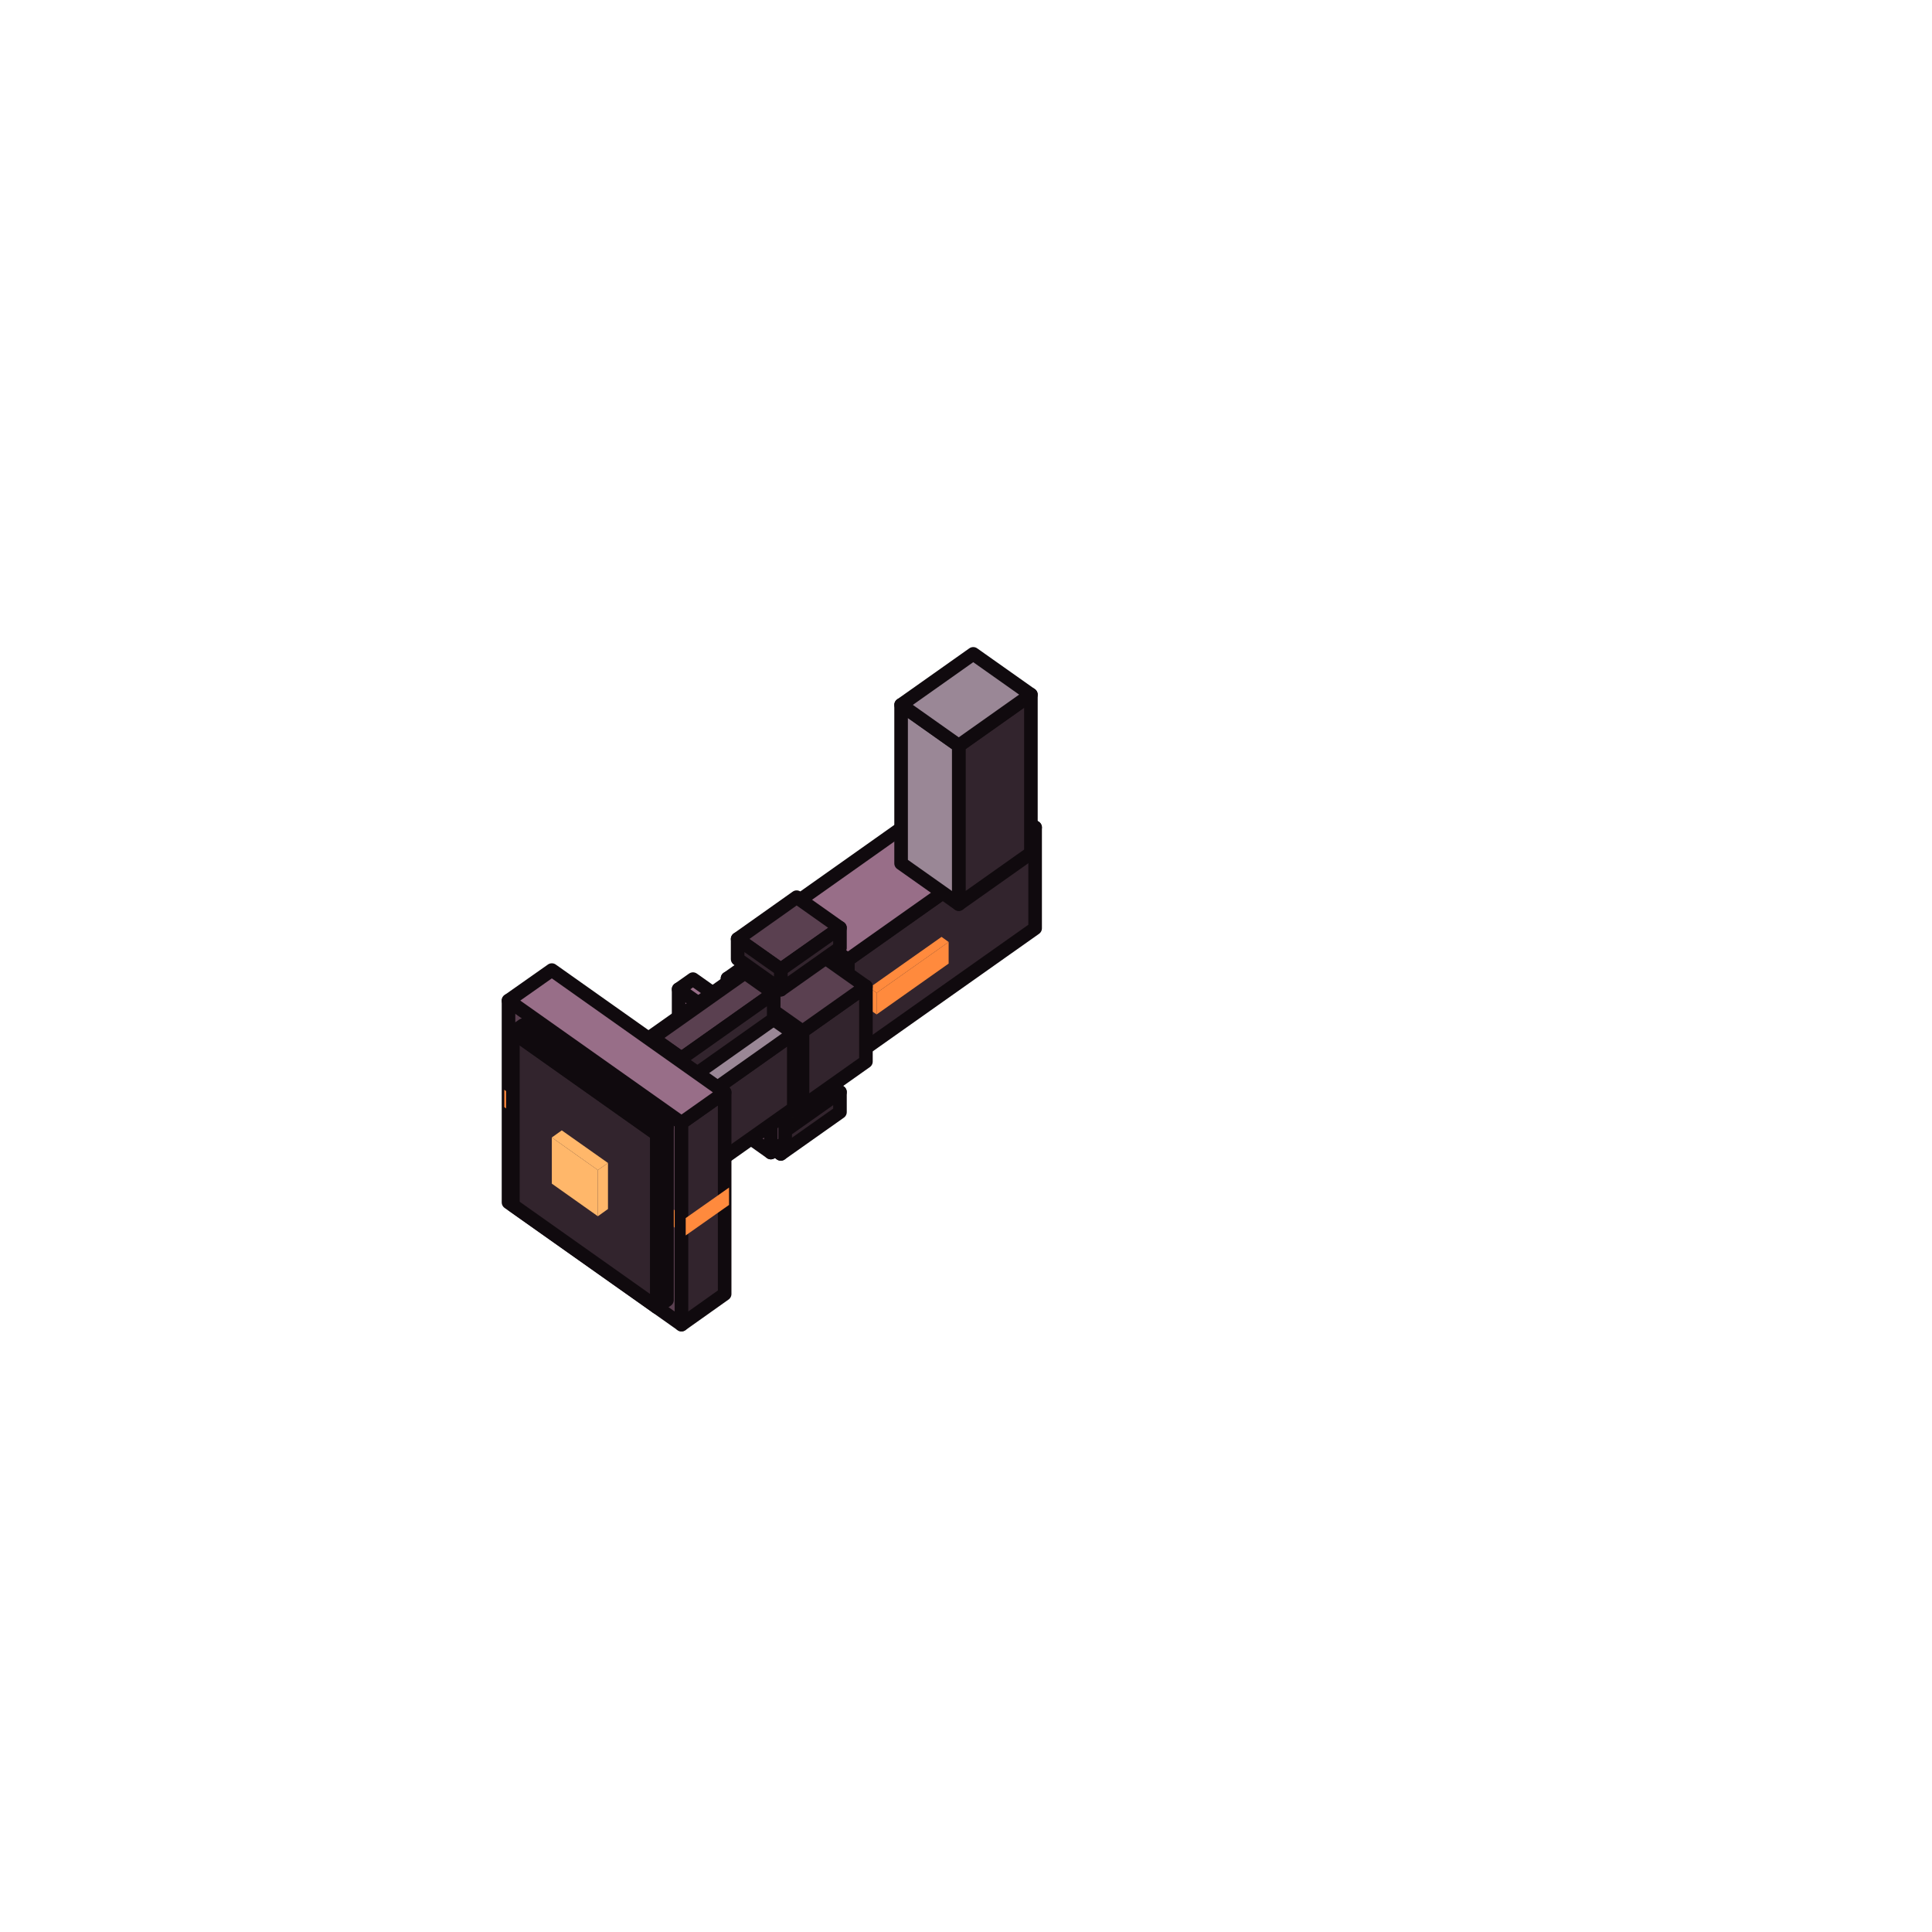
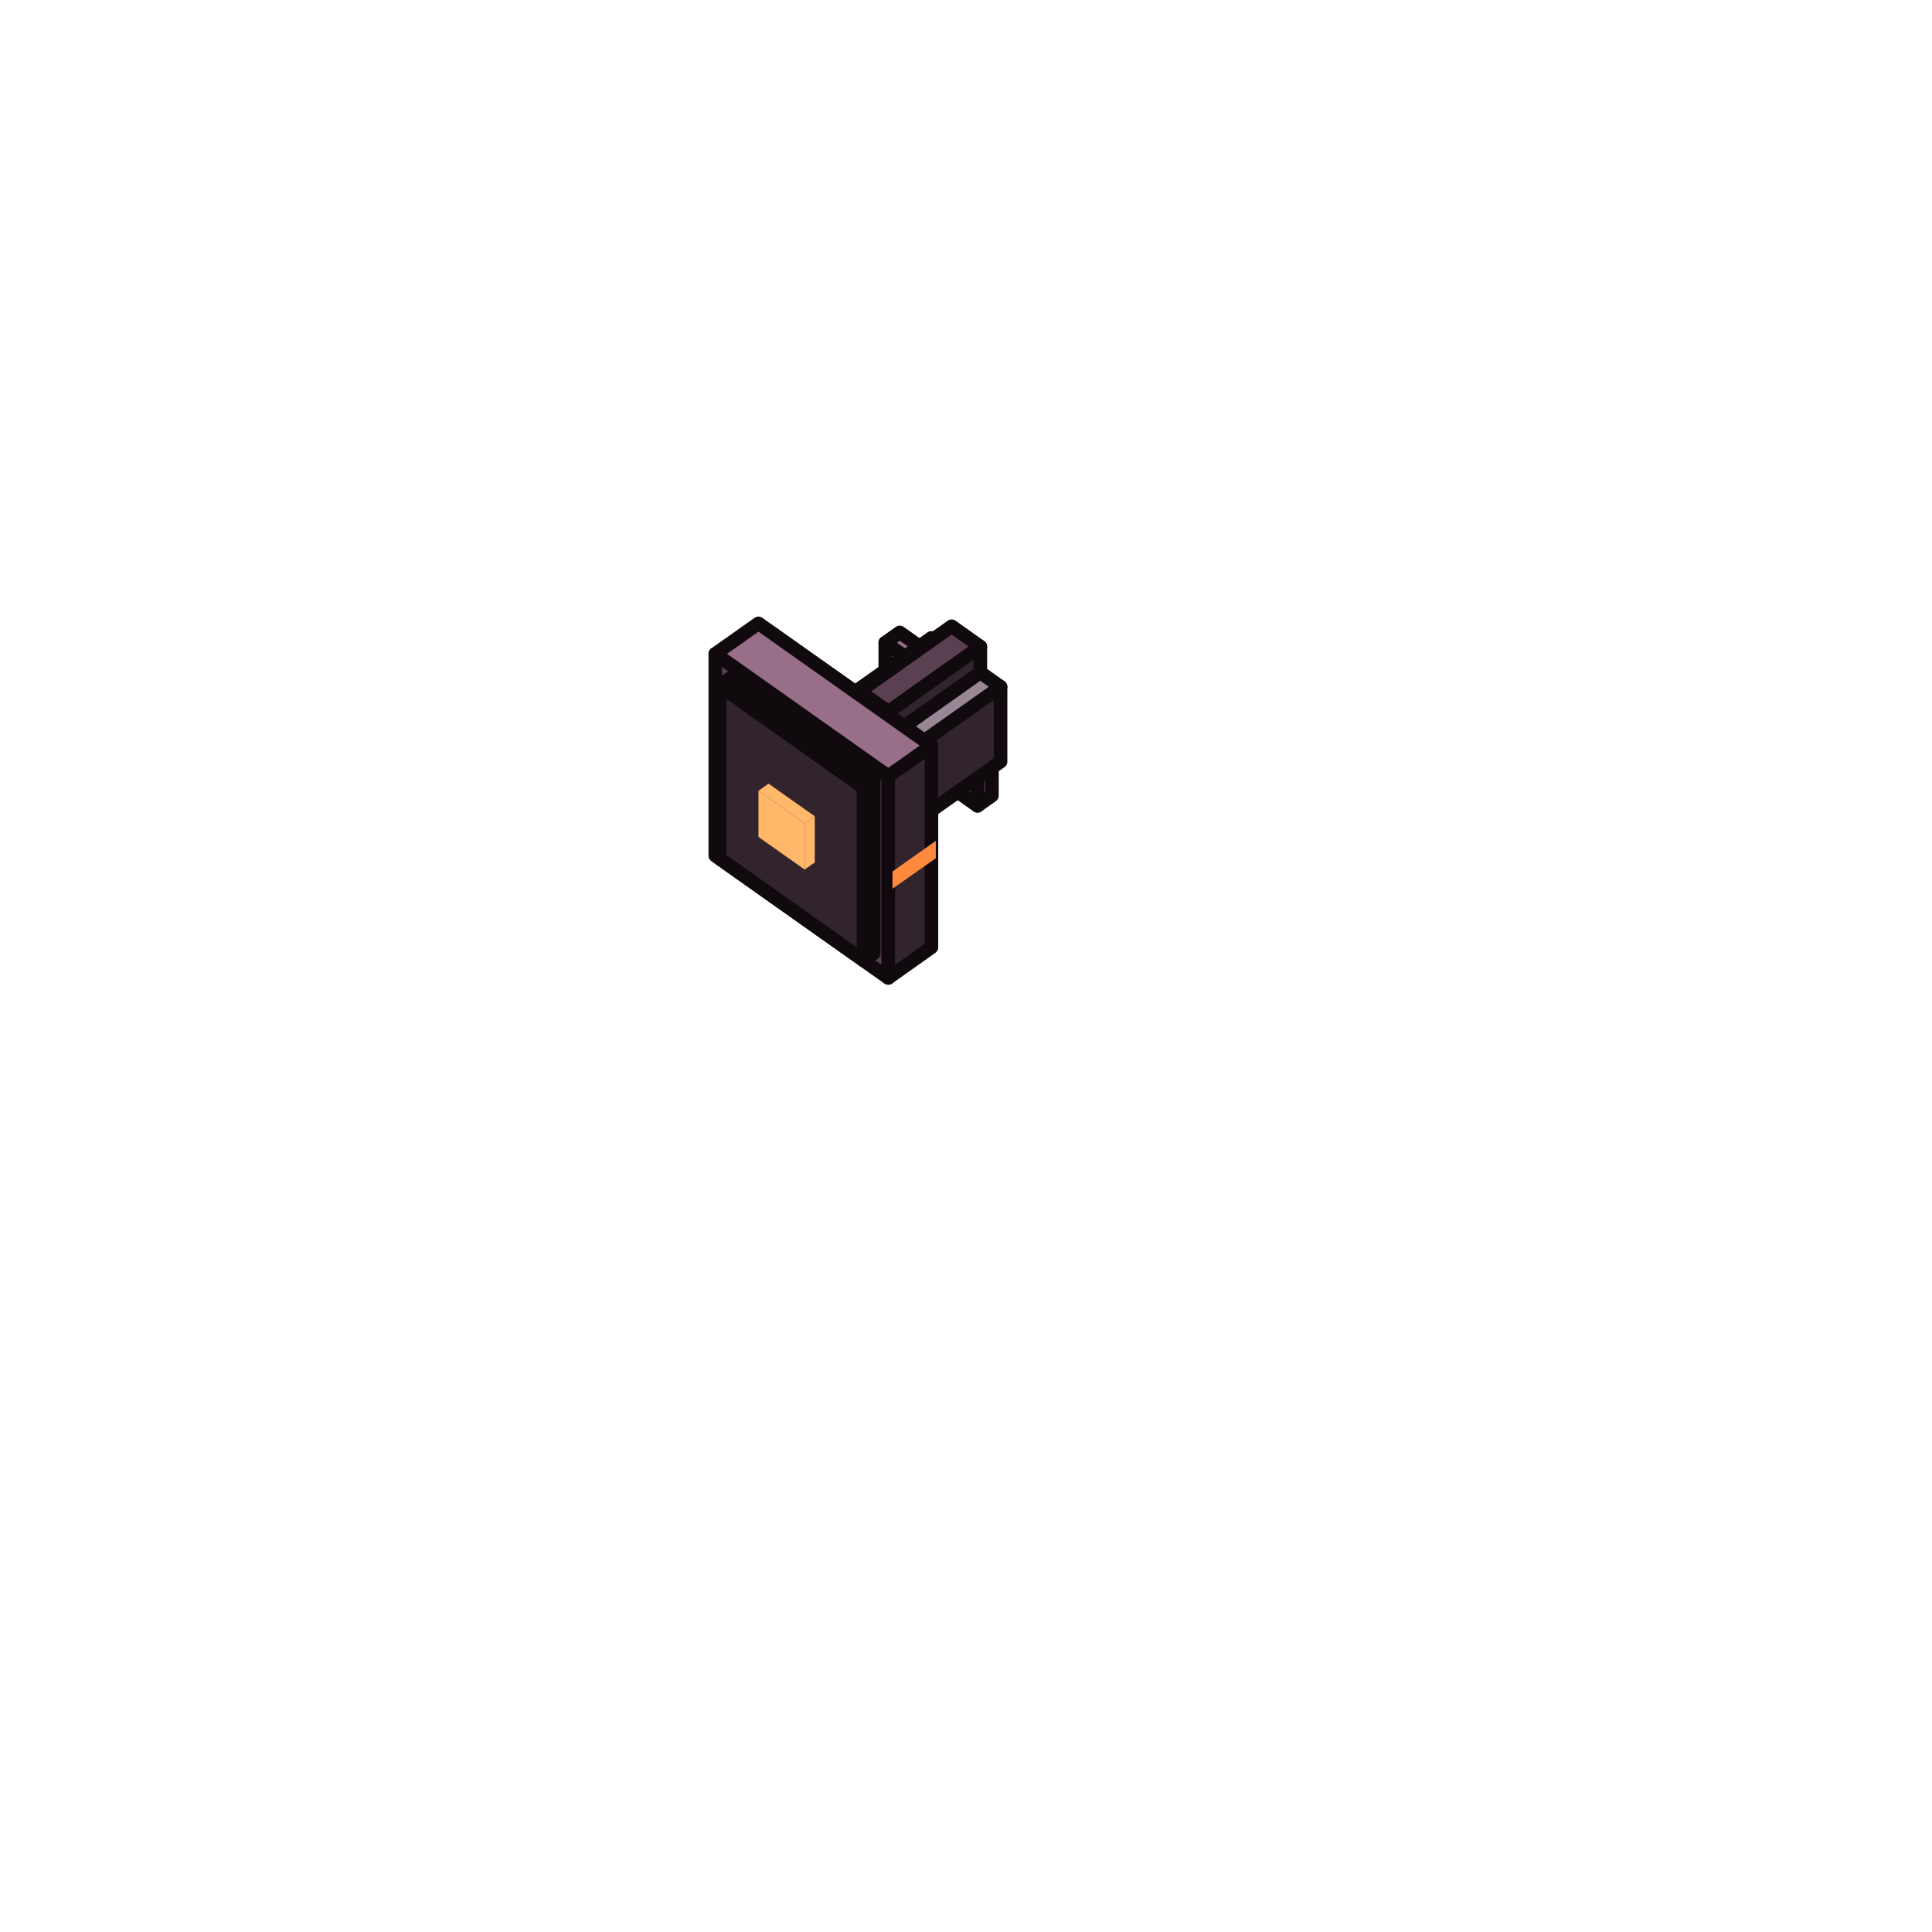
<svg xmlns="http://www.w3.org/2000/svg" viewBox="0 0 128 128" width="128" height="128" data-part-id="eq_bulwark_ram" data-type="equipment" data-direction="south">
  <g stroke="#100a0e" stroke-width="0.9" stroke-linejoin="round">
-     <path d="M56.17 70.27 L68.58 61.5 L68.58 54.82 L56.17 63.59 Z" fill="#32242d" />
-     <path d="M64.19 51.71 L51.78 60.49 L56.17 63.59 L68.58 54.82 Z" fill="#986e88" />
-     <path d="M63.52 59.9 L68.3 56.52 L68.3 46.02 L63.52 49.4 Z" fill="#32242d" />
-     <path d="M58.08 67.21 L62.85 63.84 L62.85 62.41 L58.08 65.78 Z" fill="#ff8a3d" stroke="none" />
-     <path d="M52.78 70.32 L48.87 73.09 L51.73 75.12 L55.65 72.35 Z" fill="#5a4050" />
-     <path d="M59.7 57.2 L63.52 59.9 L63.52 49.4 L59.7 46.7 Z" fill="#9a8796" />
-     <path d="M62.38 62.07 L57.6 65.44 L58.08 65.78 L62.85 62.41 Z" fill="#ff8a3d" stroke="none" />
-     <path d="M51.73 76.45 L55.65 73.68 L55.65 72.35 L51.73 75.12 Z" fill="#32242d" />
-     <path d="M51.78 67.17 L56.17 70.27 L56.17 63.59 L51.78 60.49 Z" fill="#5a4050" />
-     <path d="M48.87 74.43 L51.73 76.45 L51.73 75.12 L48.87 73.09 Z" fill="#32242d" />
-     <path d="M57.6 66.88 L58.08 67.21 L58.08 65.78 L57.6 65.44 Z" fill="#ff8a3d" stroke="none" />
-     <path d="M64.48 43.32 L59.7 46.7 L63.52 49.4 L68.3 46.02 Z" fill="#9a8796" />
-     <path d="M51.07 72.35 L52.78 73.56 L52.78 64.02 L51.07 62.8 Z" fill="#9a8796" />
-     <path d="M52.78 73.56 L54.5 72.35 L54.5 62.8 L52.78 64.02 Z" fill="#32242d" />
-     <path d="M48.2 69.37 L52.4 72.34 L52.4 71.39 L48.2 68.42 Z" fill="#986e88" />
-     <path d="M48.58 68.15 L48.2 68.42 L52.4 71.39 L52.78 71.12 Z" fill="#986e88" />
-     <path d="M48.2 69.79 L53.17 73.3 L53.17 68.33 L48.2 64.82 Z" fill="#32242d" />
-     <path d="M53.17 73.3 L57.37 70.33 L57.37 65.36 L53.17 68.33 Z" fill="#32242d" />
-     <path d="M52.4 61.85 L48.2 64.82 L53.17 68.33 L57.37 65.36 Z" fill="#5a4050" />
-     <path d="M49.35 71.14 L43.24 75.46 L45.15 76.81 L51.26 72.49 Z" fill="#5a4050" />
-     <path d="M45.15 78.52 L51.26 74.2 L51.26 72.49 L45.15 76.81 Z" fill="#32242d" />
-     <path d="M52.4 72.34 L52.78 72.07 L52.78 71.12 L52.4 71.39 Z" fill="#5a4050" />
-     <path d="M48.2 67.27 L52.4 70.24 L52.4 69.29 L48.2 66.32 Z" fill="#986e88" />
-     <path d="M48.58 66.05 L48.2 66.32 L52.4 69.29 L52.78 69.02 Z" fill="#986e88" />
-     <path d="M52.78 61.59 L51.07 62.8 L52.78 64.02 L54.5 62.8 Z" fill="#9a8796" />
-     <path d="M44.96 72.04 L51.07 76.36 L51.07 69.86 L44.96 65.54 Z" fill="#986e88" />
-     <path d="M43.24 77.17 L45.15 78.52 L45.15 76.81 L43.24 75.46 Z" fill="#32242d" />
-     <path d="M52.4 70.24 L52.78 69.97 L52.78 69.02 L52.4 69.29 Z" fill="#5a4050" />
-     <path d="M52.78 59.44 L48.87 62.21 L51.73 64.23 L55.65 61.47 Z" fill="#5a4050" />
-     <path d="M51.07 76.36 L52.02 75.68 L52.02 69.19 L51.07 69.86 Z" fill="#5a4050" />
-     <path d="M51.73 65.57 L55.65 62.8 L55.65 61.47 L51.73 64.23 Z" fill="#32242d" />
-     <path d="M45.91 64.87 L44.96 65.54 L51.07 69.86 L52.02 69.19 Z" fill="#986e88" />
-     <path d="M48.87 63.54 L51.73 65.57 L51.73 64.23 L48.87 62.21 Z" fill="#32242d" />
-     <path d="M44.57 79.1 L52.59 73.43 L52.59 68.47 L44.57 74.14 Z" fill="#32242d" />
-     <path d="M48.01 65.23 L39.99 70.9 L44.57 74.14 L52.59 68.47 Z" fill="#9a8796" />
-     <path d="M49.35 64.45 L43.24 68.77 L45.15 70.12 L51.26 65.8 Z" fill="#5a4050" />
-     <path d="M45.15 71.84 L51.26 67.52 L51.26 65.8 L45.15 70.12 Z" fill="#32242d" />
-     <path d="M39.99 75.86 L44.57 79.1 L44.57 74.14 L39.99 70.9 Z" fill="#9a8796" />
-     <path d="M43.24 70.49 L45.15 71.84 L45.15 70.12 L43.24 68.77 Z" fill="#32242d" />
-     <path d="M36.27 70.17 L33.41 72.2 L45.43 80.7 L48.3 78.68 Z" fill="#ff8a3d" stroke="none" />
-     <path d="M33.69 79.66 L45.15 87.76 L45.15 74.39 L33.69 66.29 Z" fill="#5a4050" />
-     <path d="M33.41 73.35 L45.43 81.85 L45.43 80.7 L33.41 72.2 Z" fill="#ff8a3d" stroke="none" />
-     <path d="M33.98 79.85 L43.52 86.6 L43.52 75.14 L33.98 68.39 Z" fill="#32242d" />
-     <path d="M36.56 78.42 L39.61 80.58 L39.61 77.52 L36.56 75.36 Z" fill="#ffb76a" stroke="none" />
-     <path d="M39.61 80.58 L40.28 80.1 L40.28 77.05 L39.61 77.52 Z" fill="#ffb76a" stroke="none" />
-     <path d="M37.22 74.89 L36.56 75.36 L39.61 77.52 L40.28 77.05 Z" fill="#ffb76a" stroke="none" />
-     <path d="M45.15 87.76 L48.01 85.73 L48.01 72.37 L45.15 74.39 Z" fill="#32242d" />
-     <path d="M45.43 81.85 L48.3 79.83 L48.3 78.68 L45.43 80.7 Z" fill="#ff8a3d" stroke="none" />
-     <path d="M43.52 86.6 L44.19 86.13 L44.19 74.67 L43.52 75.14 Z" fill="#32242d" />
-     <path d="M36.56 64.27 L33.69 66.29 L45.15 74.39 L48.01 72.37 Z" fill="#986e88" />
-     <path d="M34.65 67.92 L33.98 68.39 L43.52 75.14 L44.19 74.67 Z" fill="#5a4050" />
+     <path d="M63.05 48.17 L56.94 52.49 L58.85 53.84 L64.95 49.52 Z" fill="#5a4050" />
+     <path d="M58.85 55.56 L64.95 51.24 L64.95 49.52 L58.85 53.84 Z" fill="#32242d" />
+     <path d="M58.65 49.07 L64.76 53.39 L64.76 46.9 L58.65 42.58 Z" fill="#986e88" />
+     <path d="M56.94 54.21 L58.85 55.56 L58.85 53.84 L56.94 52.49 Z" fill="#32242d" />
+     <path d="M64.76 53.39 L65.72 52.71 L65.72 46.22 L64.76 46.9 Z" fill="#5a4050" />
+     <path d="M59.61 41.9 L58.65 42.58 L64.76 46.9 L65.72 46.22 Z" fill="#986e88" />
+     <path d="M58.27 56.13 L66.29 50.46 L66.29 45.5 L58.27 51.17 Z" fill="#32242d" />
+     <path d="M61.71 42.26 L53.69 47.93 L58.27 51.17 L66.29 45.5 Z" fill="#9a8796" />
+     <path d="M63.05 41.49 L56.94 45.81 L58.85 47.16 L64.95 42.84 Z" fill="#5a4050" />
+     <path d="M58.85 48.87 L64.95 44.55 L64.95 42.84 L58.85 47.16 Z" fill="#32242d" />
+     <path d="M53.69 52.89 L58.27 56.13 L58.27 51.17 L53.69 47.93 Z" fill="#9a8796" />
+     <path d="M56.94 47.52 L58.85 48.87 L58.85 47.16 L56.94 45.81 Z" fill="#32242d" />
+     <path d="M49.97 47.21 L47.1 49.23 L59.13 57.74 L62.0 55.71 Z" fill="#ff8a3d" stroke="none" />
+     <path d="M47.1 50.38 L59.13 58.88 L59.13 57.74 L47.1 49.23 Z" fill="#ff8a3d" stroke="none" />
+     <path d="M47.39 56.69 L58.85 64.79 L58.85 51.42 L47.39 43.32 Z" fill="#5a4050" />
+     <path d="M47.68 56.88 L57.22 63.63 L57.22 52.18 L47.68 45.43 Z" fill="#32242d" />
+     <path d="M50.25 55.45 L53.31 57.61 L53.31 54.55 L50.25 52.39 Z" fill="#ffb76a" stroke="none" />
+     <path d="M53.31 57.61 L53.98 57.14 L53.98 54.08 L53.31 54.55 Z" fill="#ffb76a" stroke="none" />
+     <path d="M50.92 51.92 L50.25 52.39 L53.31 54.55 L53.98 54.08 Z" fill="#ffb76a" stroke="none" />
+     <path d="M58.85 64.79 L61.71 62.76 L61.71 49.4 L58.85 51.42 Z" fill="#32242d" />
+     <path d="M59.13 58.88 L62.0 56.86 L62.0 55.71 L59.13 57.74 Z" fill="#ff8a3d" stroke="none" />
+     <path d="M57.22 63.63 L57.89 63.16 L57.89 51.7 L57.22 52.18 Z" fill="#32242d" />
+     <path d="M50.25 41.3 L47.39 43.32 L58.85 51.42 L61.71 49.4 Z" fill="#986e88" />
+     <path d="M48.34 44.95 L47.68 45.43 L57.22 52.18 L57.89 51.7 Z" fill="#5a4050" />
  </g>
</svg>
